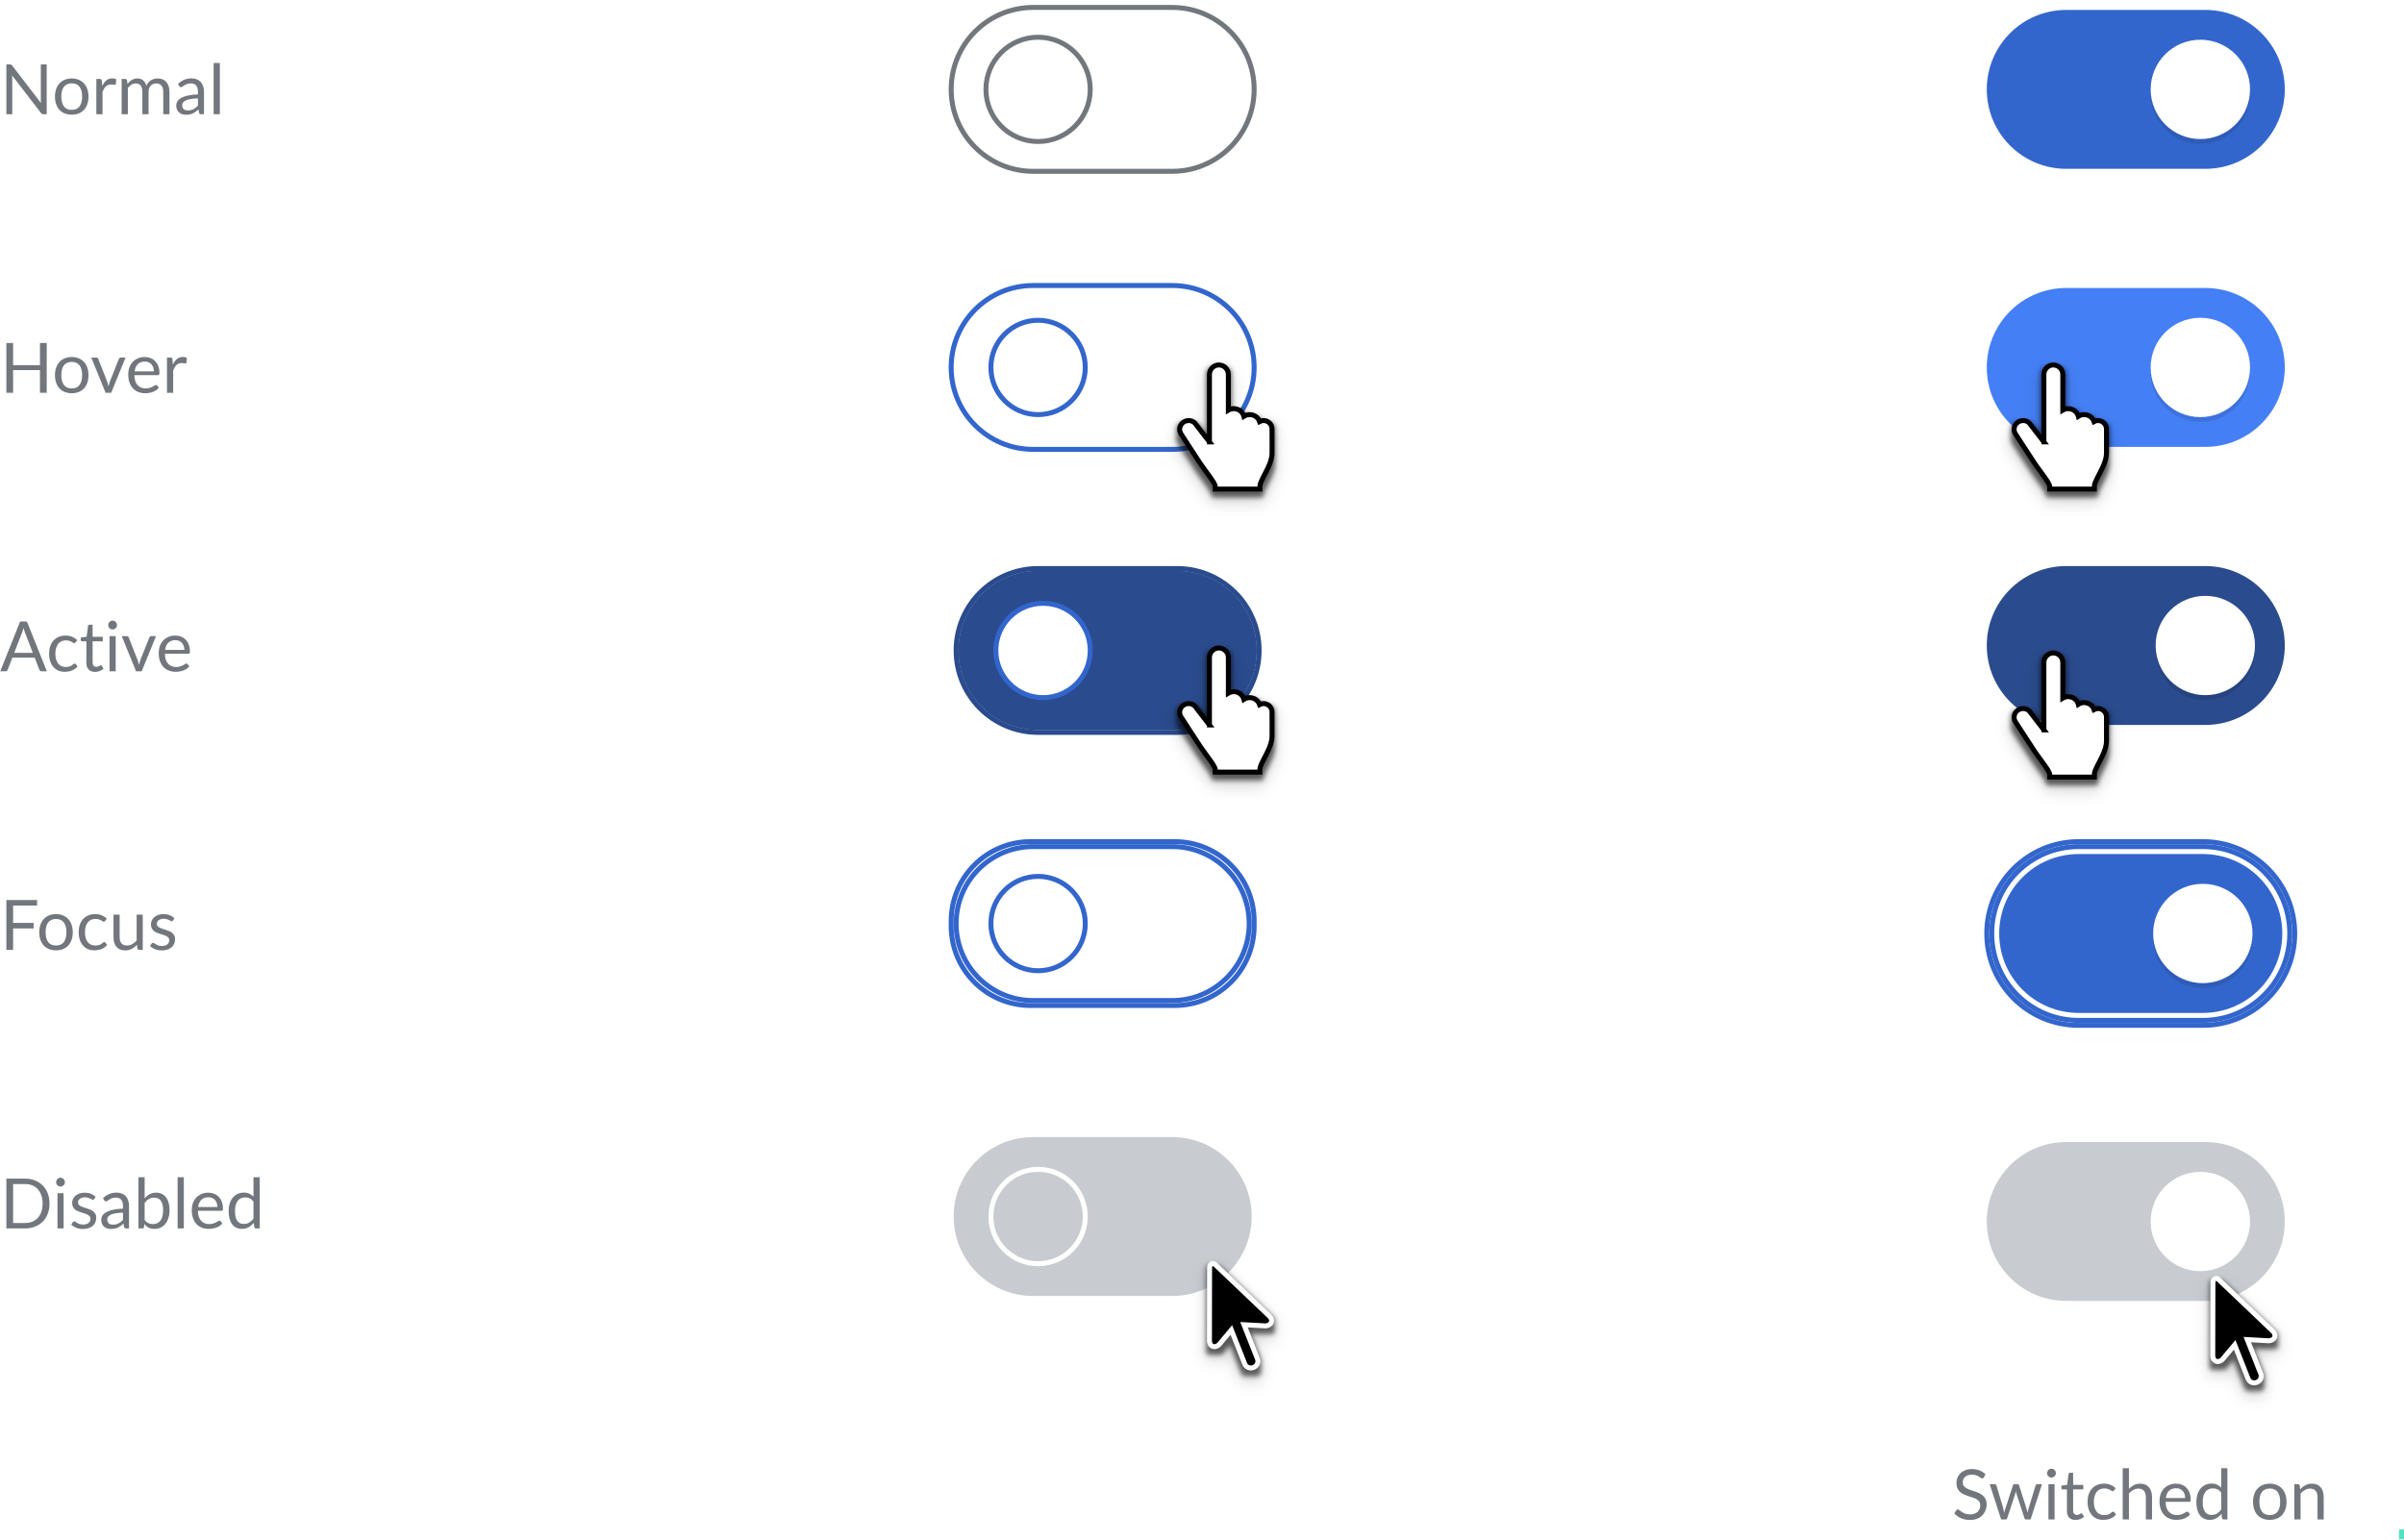
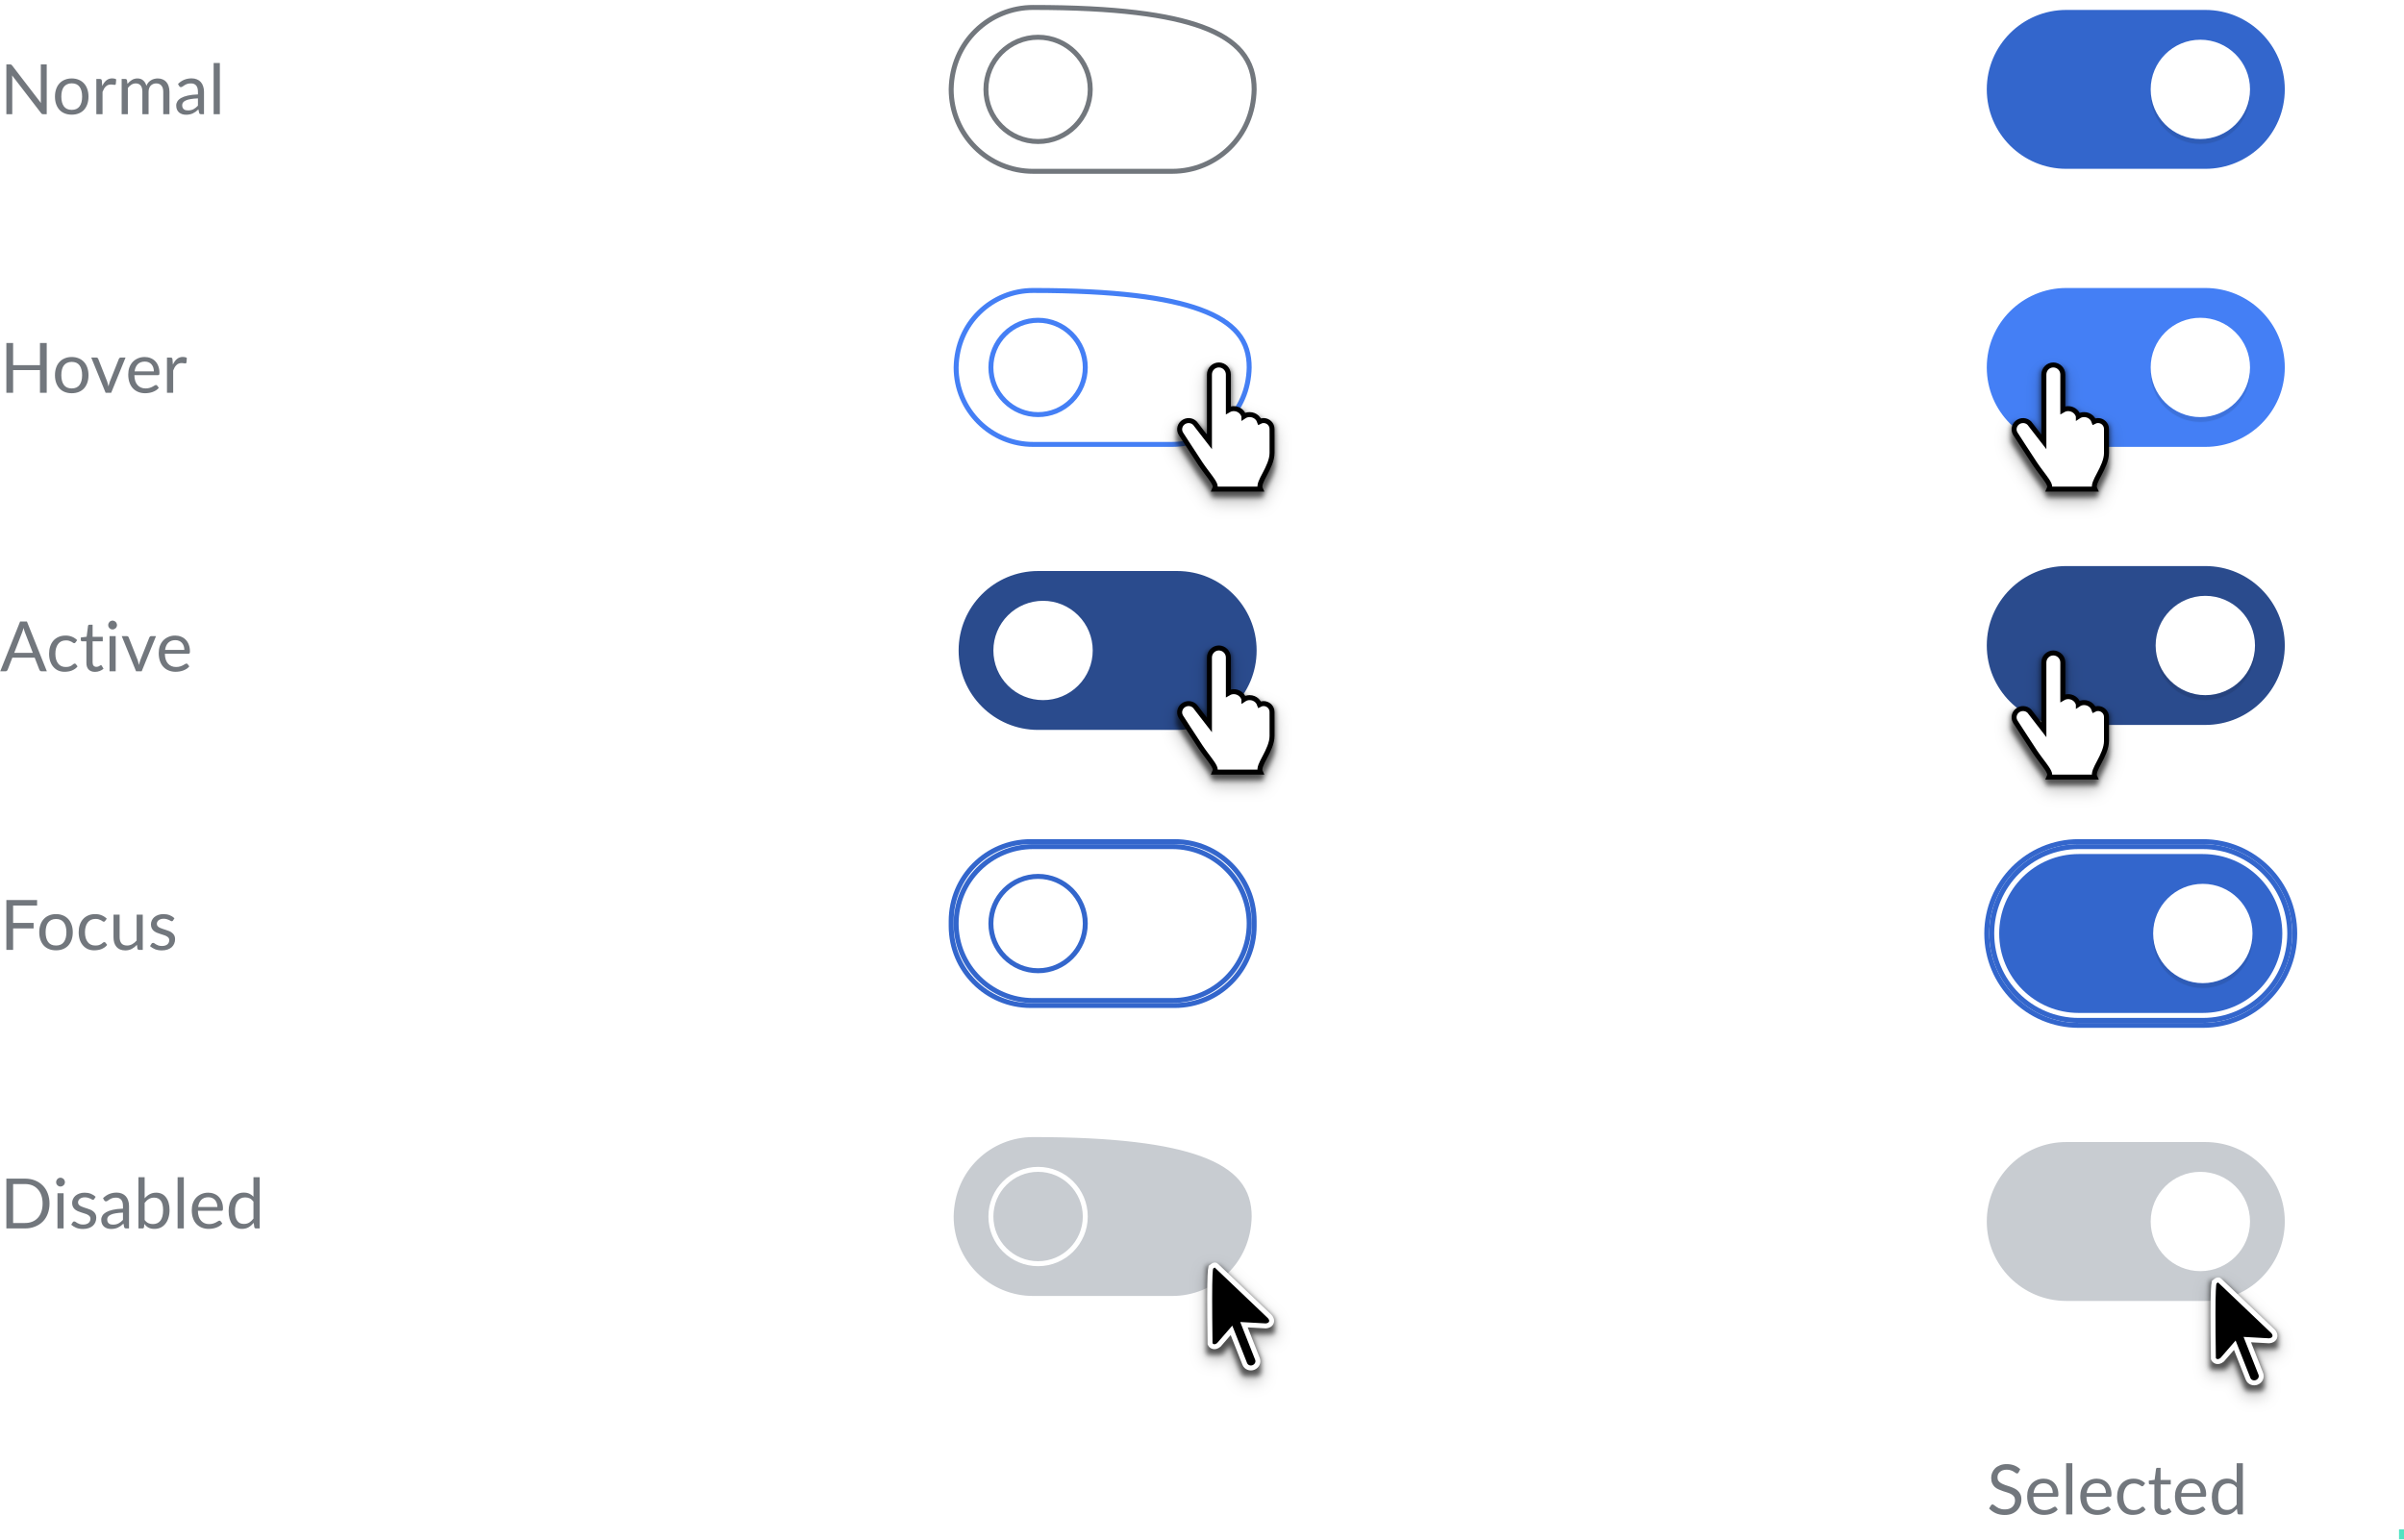
<svg xmlns="http://www.w3.org/2000/svg" xmlns:xlink="http://www.w3.org/1999/xlink" width="484" height="310" viewBox="0 0 484 310">
  <defs>
    <filter id="filter-3" width="105%" height="110%" x="-2.5%" y="-2.5%" filterUnits="objectBoundingBox">
      <feOffset dy="1" in="SourceAlpha" result="shadowOffsetOuter1" />
      <feComposite in="shadowOffsetOuter1" in2="SourceAlpha" operator="out" result="shadowOffsetOuter1" />
      <feColorMatrix in="shadowOffsetOuter1" values="0 0 0 0 0 0 0 0 0 0 0 0 0 0 0 0 0 0 0.1 0" />
    </filter>
    <filter id="filter-5" width="105%" height="110%" x="-2.5%" y="-2.5%" filterUnits="objectBoundingBox">
      <feOffset dy="1" in="SourceAlpha" result="shadowOffsetOuter1" />
      <feComposite in="shadowOffsetOuter1" in2="SourceAlpha" operator="out" result="shadowOffsetOuter1" />
      <feColorMatrix in="shadowOffsetOuter1" values="0 0 0 0 0 0 0 0 0 0 0 0 0 0 0 0 0 0 0.1 0" />
    </filter>
    <filter id="filter-7" width="105%" height="110%" x="-2.5%" y="-2.5%" filterUnits="objectBoundingBox">
      <feOffset dy="1" in="SourceAlpha" result="shadowOffsetOuter1" />
      <feComposite in="shadowOffsetOuter1" in2="SourceAlpha" operator="out" result="shadowOffsetOuter1" />
      <feColorMatrix in="shadowOffsetOuter1" values="0 0 0 0 0 0 0 0 0 0 0 0 0 0 0 0 0 0 0.1 0" />
    </filter>
    <filter id="filter-9" width="105%" height="110%" x="-2.5%" y="-2.5%" filterUnits="objectBoundingBox">
      <feOffset dy="1" in="SourceAlpha" result="shadowOffsetOuter1" />
      <feComposite in="shadowOffsetOuter1" in2="SourceAlpha" operator="out" result="shadowOffsetOuter1" />
      <feColorMatrix in="shadowOffsetOuter1" values="0 0 0 0 0 0 0 0 0 0 0 0 0 0 0 0 0 0 0.1 0" />
    </filter>
-     <filter id="filter-13" width="173.9%" height="154.2%" x="-36.9%" y="-18.8%" filterUnits="objectBoundingBox">
-       <feMorphology in="SourceAlpha" operator="dilate" radius="1" result="shadowSpreadOuter1" />
-       <feOffset dy="1" in="shadowSpreadOuter1" result="shadowOffsetOuter1" />
-       <feGaussianBlur in="shadowOffsetOuter1" result="shadowBlurOuter1" stdDeviation=".5" />
-       <feComposite in="shadowBlurOuter1" in2="SourceAlpha" operator="out" result="shadowBlurOuter1" />
-       <feColorMatrix in="shadowBlurOuter1" result="shadowMatrixOuter1" values="0 0 0 0 0 0 0 0 0 0 0 0 0 0 0 0 0 0 0.583 0" />
-       <feMorphology in="SourceAlpha" operator="dilate" radius="1" result="shadowSpreadOuter2" />
-       <feOffset dy="2" in="shadowSpreadOuter2" result="shadowOffsetOuter2" />
-       <feGaussianBlur in="shadowOffsetOuter2" result="shadowBlurOuter2" stdDeviation="1.5" />
-       <feComposite in="shadowBlurOuter2" in2="SourceAlpha" operator="out" result="shadowBlurOuter2" />
-       <feColorMatrix in="shadowBlurOuter2" result="shadowMatrixOuter2" values="0 0 0 0 0 0 0 0 0 0 0 0 0 0 0 0 0 0 0.179 0" />
-       <feMerge>
-         <feMergeNode in="shadowMatrixOuter1" />
-         <feMergeNode in="shadowMatrixOuter2" />
-       </feMerge>
-     </filter>
-     <filter id="filter-15" width="173.9%" height="154.2%" x="-36.9%" y="-18.8%" filterUnits="objectBoundingBox">
-       <feMorphology in="SourceAlpha" operator="dilate" radius="1" result="shadowSpreadOuter1" />
-       <feOffset dy="1" in="shadowSpreadOuter1" result="shadowOffsetOuter1" />
-       <feGaussianBlur in="shadowOffsetOuter1" result="shadowBlurOuter1" stdDeviation=".5" />
-       <feComposite in="shadowBlurOuter1" in2="SourceAlpha" operator="out" result="shadowBlurOuter1" />
-       <feColorMatrix in="shadowBlurOuter1" result="shadowMatrixOuter1" values="0 0 0 0 0 0 0 0 0 0 0 0 0 0 0 0 0 0 0.583 0" />
-       <feMorphology in="SourceAlpha" operator="dilate" radius="1" result="shadowSpreadOuter2" />
-       <feOffset dy="2" in="shadowSpreadOuter2" result="shadowOffsetOuter2" />
-       <feGaussianBlur in="shadowOffsetOuter2" result="shadowBlurOuter2" stdDeviation="1.5" />
-       <feComposite in="shadowBlurOuter2" in2="SourceAlpha" operator="out" result="shadowBlurOuter2" />
-       <feColorMatrix in="shadowBlurOuter2" result="shadowMatrixOuter2" values="0 0 0 0 0 0 0 0 0 0 0 0 0 0 0 0 0 0 0.179 0" />
-       <feMerge>
-         <feMergeNode in="shadowMatrixOuter1" />
-         <feMergeNode in="shadowMatrixOuter2" />
-       </feMerge>
-     </filter>
-     <filter id="filter-17" width="220.2%" height="165%" x="-56.2%" y="-22.5%" filterUnits="objectBoundingBox">
-       <feMorphology in="SourceAlpha" operator="dilate" radius="1" result="shadowSpreadOuter1" />
-       <feOffset dy="1" in="shadowSpreadOuter1" result="shadowOffsetOuter1" />
-       <feGaussianBlur in="shadowOffsetOuter1" result="shadowBlurOuter1" stdDeviation=".5" />
-       <feComposite in="shadowBlurOuter1" in2="SourceAlpha" operator="out" result="shadowBlurOuter1" />
-       <feColorMatrix in="shadowBlurOuter1" result="shadowMatrixOuter1" values="0 0 0 0 0 0 0 0 0 0 0 0 0 0 0 0 0 0 0.583 0" />
-       <feMorphology in="SourceAlpha" operator="dilate" radius="1" result="shadowSpreadOuter2" />
-       <feOffset dy="2" in="shadowSpreadOuter2" result="shadowOffsetOuter2" />
-       <feGaussianBlur in="shadowOffsetOuter2" result="shadowBlurOuter2" stdDeviation="1.5" />
-       <feComposite in="shadowBlurOuter2" in2="SourceAlpha" operator="out" result="shadowBlurOuter2" />
-       <feColorMatrix in="shadowBlurOuter2" result="shadowMatrixOuter2" values="0 0 0 0 0 0 0 0 0 0 0 0 0 0 0 0 0 0 0.179 0" />
-       <feMerge>
-         <feMergeNode in="shadowMatrixOuter1" />
-         <feMergeNode in="shadowMatrixOuter2" />
-       </feMerge>
-     </filter>
-     <filter id="filter-19" width="173.9%" height="154.2%" x="-36.9%" y="-18.8%" filterUnits="objectBoundingBox">
-       <feMorphology in="SourceAlpha" operator="dilate" radius="1" result="shadowSpreadOuter1" />
-       <feOffset dy="1" in="shadowSpreadOuter1" result="shadowOffsetOuter1" />
-       <feGaussianBlur in="shadowOffsetOuter1" result="shadowBlurOuter1" stdDeviation=".5" />
-       <feComposite in="shadowBlurOuter1" in2="SourceAlpha" operator="out" result="shadowBlurOuter1" />
-       <feColorMatrix in="shadowBlurOuter1" result="shadowMatrixOuter1" values="0 0 0 0 0 0 0 0 0 0 0 0 0 0 0 0 0 0 0.583 0" />
-       <feMorphology in="SourceAlpha" operator="dilate" radius="1" result="shadowSpreadOuter2" />
-       <feOffset dy="2" in="shadowSpreadOuter2" result="shadowOffsetOuter2" />
-       <feGaussianBlur in="shadowOffsetOuter2" result="shadowBlurOuter2" stdDeviation="1.5" />
-       <feComposite in="shadowBlurOuter2" in2="SourceAlpha" operator="out" result="shadowBlurOuter2" />
-       <feColorMatrix in="shadowBlurOuter2" result="shadowMatrixOuter2" values="0 0 0 0 0 0 0 0 0 0 0 0 0 0 0 0 0 0 0.179 0" />
-       <feMerge>
-         <feMergeNode in="shadowMatrixOuter1" />
-         <feMergeNode in="shadowMatrixOuter2" />
-       </feMerge>
-     </filter>
-     <filter id="filter-21" width="173.9%" height="154.2%" x="-36.9%" y="-18.8%" filterUnits="objectBoundingBox">
-       <feMorphology in="SourceAlpha" operator="dilate" radius="1" result="shadowSpreadOuter1" />
-       <feOffset dy="1" in="shadowSpreadOuter1" result="shadowOffsetOuter1" />
-       <feGaussianBlur in="shadowOffsetOuter1" result="shadowBlurOuter1" stdDeviation=".5" />
-       <feComposite in="shadowBlurOuter1" in2="SourceAlpha" operator="out" result="shadowBlurOuter1" />
-       <feColorMatrix in="shadowBlurOuter1" result="shadowMatrixOuter1" values="0 0 0 0 0 0 0 0 0 0 0 0 0 0 0 0 0 0 0.583 0" />
-       <feMorphology in="SourceAlpha" operator="dilate" radius="1" result="shadowSpreadOuter2" />
-       <feOffset dy="2" in="shadowSpreadOuter2" result="shadowOffsetOuter2" />
-       <feGaussianBlur in="shadowOffsetOuter2" result="shadowBlurOuter2" stdDeviation="1.5" />
-       <feComposite in="shadowBlurOuter2" in2="SourceAlpha" operator="out" result="shadowBlurOuter2" />
-       <feColorMatrix in="shadowBlurOuter2" result="shadowMatrixOuter2" values="0 0 0 0 0 0 0 0 0 0 0 0 0 0 0 0 0 0 0.179 0" />
-       <feMerge>
-         <feMergeNode in="shadowMatrixOuter1" />
-         <feMergeNode in="shadowMatrixOuter2" />
-       </feMerge>
-     </filter>
-     <filter id="filter-23" width="220.2%" height="165%" x="-56.2%" y="-22.5%" filterUnits="objectBoundingBox">
-       <feMorphology in="SourceAlpha" operator="dilate" radius="1" result="shadowSpreadOuter1" />
-       <feOffset dy="1" in="shadowSpreadOuter1" result="shadowOffsetOuter1" />
-       <feGaussianBlur in="shadowOffsetOuter1" result="shadowBlurOuter1" stdDeviation=".5" />
-       <feComposite in="shadowBlurOuter1" in2="SourceAlpha" operator="out" result="shadowBlurOuter1" />
-       <feColorMatrix in="shadowBlurOuter1" result="shadowMatrixOuter1" values="0 0 0 0 0 0 0 0 0 0 0 0 0 0 0 0 0 0 0.583 0" />
-       <feMorphology in="SourceAlpha" operator="dilate" radius="1" result="shadowSpreadOuter2" />
-       <feOffset dy="2" in="shadowSpreadOuter2" result="shadowOffsetOuter2" />
-       <feGaussianBlur in="shadowOffsetOuter2" result="shadowBlurOuter2" stdDeviation="1.5" />
-       <feComposite in="shadowBlurOuter2" in2="SourceAlpha" operator="out" result="shadowBlurOuter2" />
-       <feColorMatrix in="shadowBlurOuter2" result="shadowMatrixOuter2" values="0 0 0 0 0 0 0 0 0 0 0 0 0 0 0 0 0 0 0.179 0" />
+     <filter id="filter-12" width="173.9%" height="154.2%" x="-36.9%" y="-18.8%" filterUnits="objectBoundingBox">
+       <feMorphology in="SourceAlpha" operator="dilate" radius="1" result="shadowSpreadOuter1" />
+       <feOffset dy="1" in="shadowSpreadOuter1" result="shadowOffsetOuter1" />
+       <feGaussianBlur in="shadowOffsetOuter1" result="shadowBlurOuter1" stdDeviation=".5" />
+       <feComposite in="shadowBlurOuter1" in2="SourceAlpha" operator="out" result="shadowBlurOuter1" />
+       <feColorMatrix in="shadowBlurOuter1" result="shadowMatrixOuter1" values="0 0 0 0 0 0 0 0 0 0 0 0 0 0 0 0 0 0 0.583 0" />
+       <feMorphology in="SourceAlpha" operator="dilate" radius="1" result="shadowSpreadOuter2" />
+       <feOffset dy="2" in="shadowSpreadOuter2" result="shadowOffsetOuter2" />
+       <feGaussianBlur in="shadowOffsetOuter2" result="shadowBlurOuter2" stdDeviation="1.5" />
+       <feComposite in="shadowBlurOuter2" in2="SourceAlpha" operator="out" result="shadowBlurOuter2" />
+       <feColorMatrix in="shadowBlurOuter2" result="shadowMatrixOuter2" values="0 0 0 0 0 0 0 0 0 0 0 0 0 0 0 0 0 0 0.25 0" />
+       <feMerge>
+         <feMergeNode in="shadowMatrixOuter1" />
+         <feMergeNode in="shadowMatrixOuter2" />
+       </feMerge>
+     </filter>
+     <filter id="filter-14" width="173.9%" height="154.2%" x="-36.9%" y="-18.8%" filterUnits="objectBoundingBox">
+       <feMorphology in="SourceAlpha" operator="dilate" radius="1" result="shadowSpreadOuter1" />
+       <feOffset dy="1" in="shadowSpreadOuter1" result="shadowOffsetOuter1" />
+       <feGaussianBlur in="shadowOffsetOuter1" result="shadowBlurOuter1" stdDeviation=".5" />
+       <feComposite in="shadowBlurOuter1" in2="SourceAlpha" operator="out" result="shadowBlurOuter1" />
+       <feColorMatrix in="shadowBlurOuter1" result="shadowMatrixOuter1" values="0 0 0 0 0 0 0 0 0 0 0 0 0 0 0 0 0 0 0.583 0" />
+       <feMorphology in="SourceAlpha" operator="dilate" radius="1" result="shadowSpreadOuter2" />
+       <feOffset dy="2" in="shadowSpreadOuter2" result="shadowOffsetOuter2" />
+       <feGaussianBlur in="shadowOffsetOuter2" result="shadowBlurOuter2" stdDeviation="1.5" />
+       <feComposite in="shadowBlurOuter2" in2="SourceAlpha" operator="out" result="shadowBlurOuter2" />
+       <feColorMatrix in="shadowBlurOuter2" result="shadowMatrixOuter2" values="0 0 0 0 0 0 0 0 0 0 0 0 0 0 0 0 0 0 0.25 0" />
+       <feMerge>
+         <feMergeNode in="shadowMatrixOuter1" />
+         <feMergeNode in="shadowMatrixOuter2" />
+       </feMerge>
+     </filter>
+     <filter id="filter-16" width="212.4%" height="164.2%" x="-56%" y="-21.7%" filterUnits="objectBoundingBox">
+       <feMorphology in="SourceAlpha" operator="dilate" radius="1" result="shadowSpreadOuter1" />
+       <feOffset dy="1" in="shadowSpreadOuter1" result="shadowOffsetOuter1" />
+       <feGaussianBlur in="shadowOffsetOuter1" result="shadowBlurOuter1" stdDeviation=".5" />
+       <feComposite in="shadowBlurOuter1" in2="SourceAlpha" operator="out" result="shadowBlurOuter1" />
+       <feColorMatrix in="shadowBlurOuter1" result="shadowMatrixOuter1" values="0 0 0 0 0 0 0 0 0 0 0 0 0 0 0 0 0 0 0.583 0" />
+       <feMorphology in="SourceAlpha" operator="dilate" radius="1" result="shadowSpreadOuter2" />
+       <feOffset dy="2" in="shadowSpreadOuter2" result="shadowOffsetOuter2" />
+       <feGaussianBlur in="shadowOffsetOuter2" result="shadowBlurOuter2" stdDeviation="1.5" />
+       <feComposite in="shadowBlurOuter2" in2="SourceAlpha" operator="out" result="shadowBlurOuter2" />
+       <feColorMatrix in="shadowBlurOuter2" result="shadowMatrixOuter2" values="0 0 0 0 0 0 0 0 0 0 0 0 0 0 0 0 0 0 0.25 0" />
+       <feMerge>
+         <feMergeNode in="shadowMatrixOuter1" />
+         <feMergeNode in="shadowMatrixOuter2" />
+       </feMerge>
+     </filter>
+     <filter id="filter-18" width="173.9%" height="154.2%" x="-36.9%" y="-18.8%" filterUnits="objectBoundingBox">
+       <feMorphology in="SourceAlpha" operator="dilate" radius="1" result="shadowSpreadOuter1" />
+       <feOffset dy="1" in="shadowSpreadOuter1" result="shadowOffsetOuter1" />
+       <feGaussianBlur in="shadowOffsetOuter1" result="shadowBlurOuter1" stdDeviation=".5" />
+       <feComposite in="shadowBlurOuter1" in2="SourceAlpha" operator="out" result="shadowBlurOuter1" />
+       <feColorMatrix in="shadowBlurOuter1" result="shadowMatrixOuter1" values="0 0 0 0 0 0 0 0 0 0 0 0 0 0 0 0 0 0 0.583 0" />
+       <feMorphology in="SourceAlpha" operator="dilate" radius="1" result="shadowSpreadOuter2" />
+       <feOffset dy="2" in="shadowSpreadOuter2" result="shadowOffsetOuter2" />
+       <feGaussianBlur in="shadowOffsetOuter2" result="shadowBlurOuter2" stdDeviation="1.5" />
+       <feComposite in="shadowBlurOuter2" in2="SourceAlpha" operator="out" result="shadowBlurOuter2" />
+       <feColorMatrix in="shadowBlurOuter2" result="shadowMatrixOuter2" values="0 0 0 0 0 0 0 0 0 0 0 0 0 0 0 0 0 0 0.25 0" />
+       <feMerge>
+         <feMergeNode in="shadowMatrixOuter1" />
+         <feMergeNode in="shadowMatrixOuter2" />
+       </feMerge>
+     </filter>
+     <filter id="filter-20" width="173.9%" height="154.2%" x="-36.9%" y="-18.8%" filterUnits="objectBoundingBox">
+       <feMorphology in="SourceAlpha" operator="dilate" radius="1" result="shadowSpreadOuter1" />
+       <feOffset dy="1" in="shadowSpreadOuter1" result="shadowOffsetOuter1" />
+       <feGaussianBlur in="shadowOffsetOuter1" result="shadowBlurOuter1" stdDeviation=".5" />
+       <feComposite in="shadowBlurOuter1" in2="SourceAlpha" operator="out" result="shadowBlurOuter1" />
+       <feColorMatrix in="shadowBlurOuter1" result="shadowMatrixOuter1" values="0 0 0 0 0 0 0 0 0 0 0 0 0 0 0 0 0 0 0.583 0" />
+       <feMorphology in="SourceAlpha" operator="dilate" radius="1" result="shadowSpreadOuter2" />
+       <feOffset dy="2" in="shadowSpreadOuter2" result="shadowOffsetOuter2" />
+       <feGaussianBlur in="shadowOffsetOuter2" result="shadowBlurOuter2" stdDeviation="1.5" />
+       <feComposite in="shadowBlurOuter2" in2="SourceAlpha" operator="out" result="shadowBlurOuter2" />
+       <feColorMatrix in="shadowBlurOuter2" result="shadowMatrixOuter2" values="0 0 0 0 0 0 0 0 0 0 0 0 0 0 0 0 0 0 0.25 0" />
+       <feMerge>
+         <feMergeNode in="shadowMatrixOuter1" />
+         <feMergeNode in="shadowMatrixOuter2" />
+       </feMerge>
+     </filter>
+     <filter id="filter-22" width="212.4%" height="164.2%" x="-56%" y="-21.7%" filterUnits="objectBoundingBox">
+       <feMorphology in="SourceAlpha" operator="dilate" radius="1" result="shadowSpreadOuter1" />
+       <feOffset dy="1" in="shadowSpreadOuter1" result="shadowOffsetOuter1" />
+       <feGaussianBlur in="shadowOffsetOuter1" result="shadowBlurOuter1" stdDeviation=".5" />
+       <feComposite in="shadowBlurOuter1" in2="SourceAlpha" operator="out" result="shadowBlurOuter1" />
+       <feColorMatrix in="shadowBlurOuter1" result="shadowMatrixOuter1" values="0 0 0 0 0 0 0 0 0 0 0 0 0 0 0 0 0 0 0.583 0" />
+       <feMorphology in="SourceAlpha" operator="dilate" radius="1" result="shadowSpreadOuter2" />
+       <feOffset dy="2" in="shadowSpreadOuter2" result="shadowOffsetOuter2" />
+       <feGaussianBlur in="shadowOffsetOuter2" result="shadowBlurOuter2" stdDeviation="1.5" />
+       <feComposite in="shadowBlurOuter2" in2="SourceAlpha" operator="out" result="shadowBlurOuter2" />
+       <feColorMatrix in="shadowBlurOuter2" result="shadowMatrixOuter2" values="0 0 0 0 0 0 0 0 0 0 0 0 0 0 0 0 0 0 0.25 0" />
      <feMerge>
        <feMergeNode in="shadowMatrixOuter1" />
        <feMergeNode in="shadowMatrixOuter2" />
      </feMerge>
    </filter>
    <path id="path-6" d="M43 26c5.523 0 10-4.477 10-10S48.523 6 43 6s-10 4.477-10 10 4.477 10 10 10z" />
-     <path id="path-12" d="M17.595 12.379a1.19 1.19 0 00-1.197-1.183 1.19 1.19 0 00-1.196 1.179v-.826c0-.857-.719-1.551-1.606-1.551-.886 0-1.592.694-1.592 1.55V10.35c0-.856-.728-1.55-1.611-1.55s-1.586.694-1.586 1.55V1.425C8.807.638 8.168 0 7.397 0c-.772 0-1.398.638-1.398 1.425v15.038l-3.603-4.659c-.346-.586-1.126-.779-1.742-.431-.617.348-.836 1.105-.49 1.691 0 0 2.817 4.369 3.967 6.093C5.281 20.882 7.17 23.01 7.17 24h7.989c0-1.672 2.443-4.283 2.443-6.798v-3.24l-.006-1.583z" />
-     <path id="path-14" d="M17.595 12.379a1.19 1.19 0 00-1.197-1.183 1.19 1.19 0 00-1.196 1.179v-.826c0-.857-.719-1.551-1.606-1.551-.886 0-1.592.694-1.592 1.55V10.35c0-.856-.728-1.55-1.611-1.55s-1.586.694-1.586 1.55V1.425C8.807.638 8.168 0 7.397 0c-.772 0-1.398.638-1.398 1.425v15.038l-3.603-4.659c-.346-.586-1.126-.779-1.742-.431-.617.348-.836 1.105-.49 1.691 0 0 2.817 4.369 3.967 6.093C5.281 20.882 7.17 23.01 7.17 24h7.989c0-1.672 2.443-4.283 2.443-6.798v-3.24l-.006-1.583z" />
-     <path id="path-16" d="M6.132 11.269l4.71.26c.72-.08.899-.568.397-1.085L.592.3C.09-.216.027-.049.026.671L0 14.984c-.001.72.467.947 1.04.505l2.742-3.272c.095-.074.208-.146.327-.218l2.97 7.517c.165.41.664.595 1.113.413.449-.18.68-.66.514-1.07l-2.972-7.518.398-.073z" />
-     <path id="path-18" d="M17.595 12.379a1.19 1.19 0 00-1.197-1.183 1.19 1.19 0 00-1.196 1.179v-.826c0-.857-.719-1.551-1.606-1.551-.886 0-1.592.694-1.592 1.55V10.35c0-.856-.728-1.55-1.611-1.55s-1.586.694-1.586 1.55V1.425C8.807.638 8.168 0 7.397 0c-.772 0-1.398.638-1.398 1.425v15.038l-3.603-4.659c-.346-.586-1.126-.779-1.742-.431-.617.348-.836 1.105-.49 1.691 0 0 2.817 4.369 3.967 6.093C5.281 20.882 7.17 23.01 7.17 24h7.989c0-1.672 2.443-4.283 2.443-6.798v-3.24l-.006-1.583z" />
-     <path id="path-20" d="M17.595 12.379a1.19 1.19 0 00-1.197-1.183 1.19 1.19 0 00-1.196 1.179v-.826c0-.857-.719-1.551-1.606-1.551-.886 0-1.592.694-1.592 1.55V10.35c0-.856-.728-1.55-1.611-1.55s-1.586.694-1.586 1.55V1.425C8.807.638 8.168 0 7.397 0c-.772 0-1.398.638-1.398 1.425v15.038l-3.603-4.659c-.346-.586-1.126-.779-1.742-.431-.617.348-.836 1.105-.49 1.691 0 0 2.817 4.369 3.967 6.093C5.281 20.882 7.17 23.01 7.17 24h7.989c0-1.672 2.443-4.283 2.443-6.798v-3.24l-.006-1.583z" />
-     <path id="path-22" d="M6.132 11.269l4.71.26c.72-.08.899-.568.397-1.085L.592.3C.09-.216.027-.049.026.671L0 14.984c-.001.72.467.947 1.04.505l2.742-3.272c.095-.074.208-.146.327-.218l2.97 7.517c.165.41.664.595 1.113.413.449-.18.68-.66.514-1.07l-2.972-7.518.398-.073z" />
+     <path id="path-11" d="M17.595 12.379a1.19 1.19 0 00-1.197-1.183 1.19 1.19 0 00-1.196 1.179v-.826c0-.857-.719-1.551-1.606-1.551-.886 0-1.592.694-1.592 1.55V10.35c0-.856-.728-1.55-1.611-1.55s-1.586.694-1.586 1.55V1.425C8.807.638 8.168 0 7.397 0c-.772 0-1.398.638-1.398 1.425v15.038l-3.603-4.659c-.346-.586-1.126-.779-1.742-.431-.617.348-.836 1.105-.49 1.691 0 0 2.817 4.369 3.967 6.093C5.281 20.882 7.17 23.01 7.17 24h7.989c0-1.672 2.443-4.283 2.443-6.798v-3.24l-.006-1.583z" />
+     <path id="path-13" d="M17.595 12.379a1.19 1.19 0 00-1.197-1.183 1.19 1.19 0 00-1.196 1.179v-.826c0-.857-.719-1.551-1.606-1.551-.886 0-1.592.694-1.592 1.55V10.35c0-.856-.728-1.55-1.611-1.55s-1.586.694-1.586 1.55V1.425C8.807.638 8.168 0 7.397 0c-.772 0-1.398.638-1.398 1.425v15.038l-3.603-4.659c-.346-.586-1.126-.779-1.742-.431-.617.348-.836 1.105-.49 1.691 0 0 2.817 4.369 3.967 6.093C5.281 20.882 7.17 23.01 7.17 24h7.989c0-1.672 2.443-4.283 2.443-6.798v-3.24l-.006-1.583z" />
+     <path id="path-15" d="M6.132 11.269l4.71.26c.72-.08.899-.568.397-1.085L.592.3C.09-.216.027-.049.026.671L0 14.984c-.001.72.467.947 1.04.505l2.742-3.272c.095-.074.208-.146.327-.218l2.97 7.517c.165.41.664.595 1.113.413.449-.18.68-.66.514-1.07l-2.972-7.518.398-.073z" />
+     <path id="path-17" d="M17.595 12.379a1.19 1.19 0 00-1.197-1.183 1.19 1.19 0 00-1.196 1.179v-.826c0-.857-.719-1.551-1.606-1.551-.886 0-1.592.694-1.592 1.55V10.35c0-.856-.728-1.55-1.611-1.55s-1.586.694-1.586 1.55V1.425C8.807.638 8.168 0 7.397 0c-.772 0-1.398.638-1.398 1.425v15.038l-3.603-4.659c-.346-.586-1.126-.779-1.742-.431-.617.348-.836 1.105-.49 1.691 0 0 2.817 4.369 3.967 6.093C5.281 20.882 7.17 23.01 7.17 24h7.989c0-1.672 2.443-4.283 2.443-6.798v-3.24l-.006-1.583z" />
+     <path id="path-19" d="M17.595 12.379a1.19 1.19 0 00-1.197-1.183 1.19 1.19 0 00-1.196 1.179v-.826c0-.857-.719-1.551-1.606-1.551-.886 0-1.592.694-1.592 1.55V10.35c0-.856-.728-1.55-1.611-1.55s-1.586.694-1.586 1.55V1.425C8.807.638 8.168 0 7.397 0c-.772 0-1.398.638-1.398 1.425v15.038l-3.603-4.659c-.346-.586-1.126-.779-1.742-.431-.617.348-.836 1.105-.49 1.691 0 0 2.817 4.369 3.967 6.093C5.281 20.882 7.17 23.01 7.17 24h7.989c0-1.672 2.443-4.283 2.443-6.798v-3.24l-.006-1.583z" />
+     <path id="path-21" d="M6.132 11.269l4.71.26c.72-.08.899-.568.397-1.085L.592.3C.09-.216.027-.049.026.671L0 14.984c-.001.72.467.947 1.04.505l2.742-3.272c.095-.074.208-.146.327-.218l2.97 7.517c.165.41.664.595 1.113.413.449-.18.68-.66.514-1.07l-2.972-7.518.398-.073z" />
    <circle id="path-2" cx="43.5" cy="18" r="10" />
    <circle id="path-4" cx="44" cy="16" r="10" />
    <circle id="path-8" cx="43" cy="16" r="10" />
    <rect id="path-1" width="61" height="36" x=".5" y="0" rx="18" />
    <rect id="path-10" width="60" height="32" x="0" y="0" rx="16" />
-     <rect id="path-11" width="60" height="32" x="0" y="0" rx="16" />
  </defs>
  <g id="Artboard-page" fill="none" fill-rule="evenodd" stroke="none" stroke-width="1">
    <g id="WikimediaUI-components_overview" transform="translate(-6640 -254)">
      <path fill="#FFF" d="M0 0h14720v3264H0z" />
      <g id="TOGGLE-SWITCH" transform="translate(6640 143)">
        <g id="Toggle-Switch-X" transform="translate(0 113)">
          <text id="Normal-Hover-Active" fill="#72777D" font-family="Lato-Regular, Lato, sans-serif" font-size="14" font-weight="normal">
            <tspan x="0" y="21">Normal</tspan>
            <tspan x="0" y="77.1">Hover</tspan>
            <tspan x="0" y="133.2">Active</tspan>
            <tspan x="0" y="189.3">Focus</tspan>
            <tspan x="0" y="245.4">Disabled</tspan>
          </text>
          <g id="Toggle-switch-/-:on-/-:disabled" transform="translate(400 228)">
            <rect id="Mediawiki.Neutral.Hover-copy-34" width="59" height="31" x=".5" y=".5" fill="#C8CCD1" stroke="#C8CCD1" stroke-width="1" rx="15.5" />
            <path id="Oval-45-Copy-18" fill="#FFF" d="M43 26c5.523 0 10-4.477 10-10S48.523 6 43 6s-10 4.477-10 10 4.477 10 10 10z" />
          </g>
          <g id="Toggle-switch-/-:on-/-:focus" transform="translate(400 168)">
            <g id="Mediawiki.Neutral.Hover-copy-20">
              <rect width="59" height="34" x="1.5" y="1" fill="#36C" stroke="#FFF" stroke-linejoin="square" stroke-width="2" rx="17" />
              <rect width="62" height="37" y="-.5" stroke="#36C" rx="18.5" />
              <rect width="60" height="35" x="1" y=".5" stroke="#36C" stroke-linejoin="square" rx="17.5" />
            </g>
            <g id="Oval-45-Copy-4">
              <use fill="#000" filter="url(#filter-3)" xlink:href="#path-2" />
              <circle cx="43.5" cy="18" r="9.5" fill="#FFF" stroke="#FFF" stroke-linejoin="square" />
            </g>
          </g>
          <g id="Toggle-switch-/-:on-/-:active" transform="translate(400 112)">
            <rect id="Mediawiki.Neutral.Hover-copy-23" width="59" height="31" x=".5" y=".5" fill="#2A4B8D" fill-rule="evenodd" stroke="#2A4B8D" stroke-width="1" rx="15.5" />
            <g id="Oval-45-Copy-7">
              <use fill="#000" filter="url(#filter-5)" xlink:href="#path-4" />
              <circle cx="44" cy="16" r="9.5" fill="#FFF" stroke="#FFF" stroke-linejoin="square" />
            </g>
          </g>
          <g id="Toggle-switch-/-:on-/-:hover" transform="translate(400 56)">
            <rect id="Mediawiki.Neutral.Hover-copy-21" width="59" height="31" x=".5" y=".5" fill="#447FF5" fill-rule="evenodd" stroke="#447FF5" stroke-width="1" rx="15.5" />
            <g id="Oval-45-Copy-5">
              <use fill="#000" filter="url(#filter-7)" xlink:href="#path-6" />
-               <path fill="#FFF" stroke="#FFF" stroke-linejoin="square" d="M43 25.5a9.5 9.5 0 100-19 9.5 9.5 0 000 19z" />
+               <path fill="#FFF" stroke="#FFF" stroke-linejoin="square" d="M43 6.5a9.47 9.47 0 00-6.718 2.782A9.47 9.47 0 0033.5 16a9.47 9.47 0 002.782 6.718A9.47 9.47 0 0043 25.5a9.47 9.47 0 006.718-2.782A9.47 9.47 0 0052.5 16a9.47 9.47 0 00-2.782-6.718A9.47 9.47 0 0043 6.5z" />
            </g>
          </g>
          <g id="Toggle-switch-/-:on-/-!default" transform="translate(400)">
            <rect id="Mediawiki.Neutral.Hover-copy-33" width="59" height="31" x=".5" y=".5" fill="#36C" fill-rule="evenodd" stroke="#36C" stroke-width="1" rx="15.5" />
            <g id="Oval-45-Copy-17">
              <use fill="#000" filter="url(#filter-9)" xlink:href="#path-8" />
              <circle cx="43" cy="16" r="9.5" fill="#FFF" stroke="#FFF" stroke-linejoin="square" />
            </g>
          </g>
          <path id="Line-Copy-17" stroke="#50E3C2" stroke-dasharray="1 3" stroke-linecap="square" d="M483.5 306.5v302" />
          <g id="Toggle-switch-/-:disabled" transform="translate(192 227)">
-             <path id="Mediawiki.Neutral.Hover-copy-30" fill="#C8CCD1" fill-rule="evenodd" stroke="#C8CCD1" d="M16 .5C7.44.5.5 7.438.5 16c0 8.56 6.94 15.5 15.5 15.5h28c8.561 0 15.5-6.938 15.5-15.5C59.5 7.44 52.56.5 44 .5H16z" />
+             <path id="Mediawiki.Neutral.Hover-copy-30" fill="#C8CCD1" fill-rule="evenodd" stroke="#C8CCD1" d="M16 .5A15.45 15.45 0 005.148 4.932C2.345 7.68.584 11.487.5 16.009c0 4.271 1.735 8.146 4.54 10.951A15.451 15.451 0 0016 31.5h28a15.45 15.45 0 0010.852-4.432c2.803-2.749 4.564-6.555 4.648-11.077 0-2.487-.59-4.847-2.345-6.93-1.533-1.818-3.94-3.419-7.56-4.735C43.019 1.934 32.5.5 16 .5z" />
            <circle id="Oval-45-Copy-15" cx="17" cy="16" r="9.5" stroke="#FFF" />
          </g>
          <g id="Toggle-switch-/-:active" transform="translate(193 113)">
-             <g id="Mediawiki.Neutral.Hover-copy-31">
-               <use fill="#2A4B8D" xlink:href="#path-10" />
-               <rect width="61" height="33" x="-.5" y="-.5" stroke="#2A4B8D" rx="16.5" />
-               <rect width="59" height="31" x=".5" y=".5" stroke="#2A4B8D" stroke-linejoin="square" rx="15.5" />
-             </g>
-             <path id="Oval-45-Copy-16" fill="#FFF" fill-rule="evenodd" stroke="#36C" stroke-width="1" d="M17 25.5a9.5 9.5 0 100-19 9.5 9.5 0 000 19z" />
+             <rect id="Mediawiki.Neutral.Hover-copy-31" width="59" height="31" x=".5" y=".5" fill="#2A4B8D" stroke="#2A4B8D" rx="15.5" />
+             <path id="Oval-45-Copy-16" fill="#FFF" stroke="#FFF" d="M17 6.5a9.47 9.47 0 00-6.718 2.782A9.47 9.47 0 007.5 16a9.47 9.47 0 002.782 6.718A9.47 9.47 0 0017 25.5a9.47 9.47 0 006.718-2.782A9.47 9.47 0 0026.5 16a9.47 9.47 0 00-2.782-6.718A9.47 9.47 0 0017 6.5z" />
          </g>
          <g id="Toggle-switch-/-:focus" stroke="#36C" transform="translate(192 168)">
            <g id="Mediawiki.Neutral.Hover-copy-35">
              <rect width="59" height="31" x=".5" y=".5" stroke-linejoin="square" rx="15.5" />
              <rect width="61" height="33" x="-.5" y="-.5" rx="16" />
            </g>
            <circle id="Oval-45-Copy-19" cx="17" cy="16" r="9.5" />
          </g>
-           <g id="Toggle-switch-/-:hover" stroke="#36C" transform="translate(192 56)">
-             <path id="Mediawiki.Neutral.Hover-copy-29" d="M16-.5h28c9.113 0 16.5 7.387 16.5 16.5 0 9.114-7.387 16.5-16.5 16.5H16C6.887 32.5-.5 25.113-.5 16-.5 6.886 6.887-.5 16-.5z" />
-             <path id="Oval-45-Copy-14" d="M17 25.5a9.5 9.5 0 100-19 9.5 9.5 0 000 19z" />
+           <g id="Toggle-switch-/-:hover" stroke="#447FF5" transform="translate(192 56)">
+             <path id="Mediawiki.Neutral.Hover-copy-29" d="M16 .5A15.45 15.45 0 005.148 4.932C2.345 7.68.584 11.487.5 16.009c0 4.271 1.735 8.146 4.54 10.951A15.451 15.451 0 0016 31.5h28a15.45 15.45 0 0010.852-4.432c2.803-2.749 4.564-6.555 4.648-11.077 0-2.487-.59-4.847-2.345-6.93-1.533-1.818-3.94-3.419-7.56-4.735C43.019 1.934 32.5.5 16 .5z" />
+             <path id="Oval-45-Copy-14" d="M17 6.5a9.47 9.47 0 00-6.718 2.782A9.47 9.47 0 007.5 16a9.47 9.47 0 002.782 6.718A9.47 9.47 0 0017 25.5a9.47 9.47 0 006.718-2.782A9.47 9.47 0 0026.5 16a9.47 9.47 0 00-2.782-6.718A9.47 9.47 0 0017 6.5z" />
          </g>
          <g id="Toggle-switch-/-!default" fill="#FFF" stroke="#72777D" transform="translate(192)">
-             <path id="Mediawiki.Neutral.Hover-copy-28" d="M16-.5h28c9.113 0 16.5 7.387 16.5 16.5 0 9.114-7.387 16.5-16.5 16.5H16C6.887 32.5-.5 25.113-.5 16-.5 6.886 6.887-.5 16-.5z" />
+             <path id="Mediawiki.Neutral.Hover-copy-28" d="M16-.5A16.45 16.45 0 004.448 4.218C1.468 7.139-.41 11.182-.5 15.99c0 4.565 1.847 8.69 4.833 11.676A16.448 16.448 0 0016 32.5h28c4.498 0 8.575-1.8 11.552-4.718 2.98-2.921 4.858-6.964 4.948-11.773 0-2.741-.663-5.316-2.58-7.592-1.62-1.922-4.15-3.637-7.983-5.031C43.294.97 32.672-.5 16-.5z" />
            <circle id="Oval-45-Copy-13" cx="17" cy="16" r="10.5" />
          </g>
          <g id="Cursor-/-Pointer" transform="translate(406 130)">
            <g id="Cursor-Pointer">
-               <use fill="#000" filter="url(#filter-13)" xlink:href="#path-12" />
-               <path fill="#FFF" stroke="#000" d="M5.499 15V1.424C5.499.365 6.346-.5 7.396-.5c1.052 0 1.91.865 1.91 1.925v7.172a2.116 2.116 0 011.087-.298c.977 0 1.809.653 2.044 1.54.332-.216.73-.341 1.16-.341.926 0 1.716.584 1.996 1.399a1.7 1.7 0 01.805-.201 1.69 1.69 0 011.697 1.683v-.002l.006 1.586v3.239c0 .257-.022.519-.066.787-.155.942-.512 1.811-1.212 3.158-1.01 1.946-1.165 2.297-1.165 2.853v.5h-8.99V24c0-.421-.472-1.169-1.853-3.03l-.079-.106a34.473 34.473 0 01-1.02-1.43c-.39-.583-.991-1.5-1.748-2.664l-.027-.043a1115.225 1115.225 0 01-2.009-3.1l-.199-.309c-.49-.83-.181-1.897.675-2.38.85-.48 1.932-.212 2.383.56L5.5 15z" />
+               <use fill="#000" filter="url(#filter-12)" xlink:href="#path-11" />
+               <path fill="#FFF" stroke="#000" d="M12.439 9.845a2.038 2.038 0 00-.561-.95 2.138 2.138 0 00-2.571-.298V1.425A1.925 1.925 0 007.397-.5c-.526 0-1.002.216-1.346.567-.34.348-.552.828-.552 1.358V15l-2.69-3.478a1.729 1.729 0 00-1.063-.768 1.83 1.83 0 00-1.338.184 1.778 1.778 0 00-.84 1.053c-.126.435-.08.912.176 1.345 0 0 2.82 4.373 3.971 6.1.345.517.755 1.07 1.161 1.617.868 1.17 1.793 2.306 1.793 2.948 0 .144-.047.312-.128.5h9.221c-.352-.755.25-1.803.875-2.996.704-1.343 1.464-2.841 1.464-4.302v-3.24l-.006-1.585c0-.464-.19-.885-.499-1.19a1.7 1.7 0 00-1.198-.491 1.7 1.7 0 00-.805.201 2.043 2.043 0 00-.514-.805 2.127 2.127 0 00-1.483-.594c-.43 0-.826.124-1.157.347z" />
            </g>
          </g>
          <g id="Cursor-/-Pointer" transform="translate(406 72)">
            <g id="Cursor-Pointer">
-               <use fill="#000" filter="url(#filter-15)" xlink:href="#path-14" />
-               <path fill="#FFF" stroke="#000" d="M5.499 15V1.424C5.499.365 6.346-.5 7.396-.5c1.052 0 1.91.865 1.91 1.925v7.172a2.116 2.116 0 011.087-.298c.977 0 1.809.653 2.044 1.54.332-.216.73-.341 1.16-.341.926 0 1.716.584 1.996 1.399a1.7 1.7 0 01.805-.201 1.69 1.69 0 011.697 1.683v-.002l.006 1.586v3.239c0 .257-.022.519-.066.787-.155.942-.512 1.811-1.212 3.158-1.01 1.946-1.165 2.297-1.165 2.853v.5h-8.99V24c0-.421-.472-1.169-1.853-3.03l-.079-.106a34.473 34.473 0 01-1.02-1.43c-.39-.583-.991-1.5-1.748-2.664l-.027-.043a1115.225 1115.225 0 01-2.009-3.1l-.199-.309c-.49-.83-.181-1.897.675-2.38.85-.48 1.932-.212 2.383.56L5.5 15z" />
+               <use fill="#000" filter="url(#filter-14)" xlink:href="#path-13" />
+               <path fill="#FFF" stroke="#000" d="M12.439 9.845a2.038 2.038 0 00-.561-.95 2.138 2.138 0 00-2.571-.298V1.425A1.925 1.925 0 007.397-.5c-.526 0-1.002.216-1.346.567-.34.348-.552.828-.552 1.358V15l-2.69-3.478a1.729 1.729 0 00-1.063-.768 1.83 1.83 0 00-1.338.184 1.778 1.778 0 00-.84 1.053c-.126.435-.08.912.176 1.345 0 0 2.82 4.373 3.971 6.1.345.517.755 1.07 1.161 1.617.868 1.17 1.793 2.306 1.793 2.948 0 .144-.047.312-.128.5h9.221c-.352-.755.25-1.803.875-2.996.704-1.343 1.464-2.841 1.464-4.302v-3.24l-.006-1.585c0-.464-.19-.885-.499-1.19a1.7 1.7 0 00-1.198-.491 1.7 1.7 0 00-.805.201 2.043 2.043 0 00-.514-.805 2.127 2.127 0 00-1.483-.594c-.43 0-.826.124-1.157.347z" />
            </g>
          </g>
          <g id="Cursor-/-!default" transform="translate(446 256)">
            <g id="Cursor" fill="#000">
-               <use filter="url(#filter-17)" xlink:href="#path-16" />
-               <path stroke="#FFF" d="M6.448 11.787l2.721 6.886c.273.675-.094 1.44-.79 1.72-.696.283-1.491-.013-1.765-.692l-2.708-6.853-2.483 2.963-.077.075c-.901.695-1.848.236-1.846-.902L-.474.669c0-.618.027-.82.271-1.028.4-.34.694-.163 1.14.298l10.66 10.157c.793.817.432 1.805-.782 1.933l-4.367-.242z" />
+               <use filter="url(#filter-16)" xlink:href="#path-15" />
+               <path stroke="#FFF" d="M3.936 12.924L6.614 19.7c.137.34.408.59.741.713.31.116.677.12 1.025-.02.346-.14.606-.398.75-.697a1.26 1.26 0 00.039-1.024l-2.72-6.886 4.404.244a1.63 1.63 0 00.67-.195.977.977 0 00.445-.514.97.97 0 00-.011-.68 1.584 1.584 0 00-.366-.554L.943-.055C.7-.303.478-.353-.217.204c-.07.246-.131.76-.17 1.734-.078 1.911-.1 5.713.008 13.687a.971.971 0 00.465.498.98.98 0 00.678.06c.191-.048.405-.153.627-.333l2.545-2.926z" />
            </g>
          </g>
          <g id="Cursor-/-Pointer" transform="translate(238 129)">
            <g id="Cursor-Pointer">
-               <use fill="#000" filter="url(#filter-19)" xlink:href="#path-18" />
-               <path fill="#FFF" stroke="#000" d="M5.499 15V1.424C5.499.365 6.346-.5 7.396-.5c1.052 0 1.91.865 1.91 1.925v7.172a2.116 2.116 0 011.087-.298c.977 0 1.809.653 2.044 1.54.332-.216.73-.341 1.16-.341.926 0 1.716.584 1.996 1.399a1.7 1.7 0 01.805-.201 1.69 1.69 0 011.697 1.683v-.002l.006 1.586v3.239c0 .257-.022.519-.066.787-.155.942-.512 1.811-1.212 3.158-1.01 1.946-1.165 2.297-1.165 2.853v.5h-8.99V24c0-.421-.472-1.169-1.853-3.03l-.079-.106a34.473 34.473 0 01-1.02-1.43c-.39-.583-.991-1.5-1.748-2.664l-.027-.043a1115.225 1115.225 0 01-2.009-3.1l-.199-.309c-.49-.83-.181-1.897.675-2.38.85-.48 1.932-.212 2.383.56L5.5 15z" />
+               <use fill="#000" filter="url(#filter-18)" xlink:href="#path-17" />
+               <path fill="#FFF" stroke="#000" d="M12.439 9.845a2.038 2.038 0 00-.561-.95 2.138 2.138 0 00-2.571-.298V1.425A1.925 1.925 0 007.397-.5c-.526 0-1.002.216-1.346.567-.34.348-.552.828-.552 1.358V15l-2.69-3.478a1.729 1.729 0 00-1.063-.768 1.83 1.83 0 00-1.338.184 1.778 1.778 0 00-.84 1.053c-.126.435-.08.912.176 1.345 0 0 2.82 4.373 3.971 6.1.345.517.755 1.07 1.161 1.617.868 1.17 1.793 2.306 1.793 2.948 0 .144-.047.312-.128.5h9.221c-.352-.755.25-1.803.875-2.996.704-1.343 1.464-2.841 1.464-4.302v-3.24l-.006-1.585c0-.464-.19-.885-.499-1.19a1.7 1.7 0 00-1.198-.491 1.7 1.7 0 00-.805.201 2.043 2.043 0 00-.514-.805 2.127 2.127 0 00-1.483-.594c-.43 0-.826.124-1.157.347z" />
            </g>
          </g>
          <g id="Cursor-/-Pointer" transform="translate(238 72)">
            <g id="Cursor-Pointer">
-               <use fill="#000" filter="url(#filter-21)" xlink:href="#path-20" />
-               <path fill="#FFF" stroke="#000" d="M5.499 15V1.424C5.499.365 6.346-.5 7.396-.5c1.052 0 1.91.865 1.91 1.925v7.172a2.116 2.116 0 011.087-.298c.977 0 1.809.653 2.044 1.54.332-.216.73-.341 1.16-.341.926 0 1.716.584 1.996 1.399a1.7 1.7 0 01.805-.201 1.69 1.69 0 011.697 1.683v-.002l.006 1.586v3.239c0 .257-.022.519-.066.787-.155.942-.512 1.811-1.212 3.158-1.01 1.946-1.165 2.297-1.165 2.853v.5h-8.99V24c0-.421-.472-1.169-1.853-3.03l-.079-.106a34.473 34.473 0 01-1.02-1.43c-.39-.583-.991-1.5-1.748-2.664l-.027-.043a1115.225 1115.225 0 01-2.009-3.1l-.199-.309c-.49-.83-.181-1.897.675-2.38.85-.48 1.932-.212 2.383.56L5.5 15z" />
+               <use fill="#000" filter="url(#filter-20)" xlink:href="#path-19" />
+               <path fill="#FFF" stroke="#000" d="M12.439 9.845a2.038 2.038 0 00-.561-.95 2.138 2.138 0 00-2.571-.298V1.425A1.925 1.925 0 007.397-.5c-.526 0-1.002.216-1.346.567-.34.348-.552.828-.552 1.358V15l-2.69-3.478a1.729 1.729 0 00-1.063-.768 1.83 1.83 0 00-1.338.184 1.778 1.778 0 00-.84 1.053c-.126.435-.08.912.176 1.345 0 0 2.82 4.373 3.971 6.1.345.517.755 1.07 1.161 1.617.868 1.17 1.793 2.306 1.793 2.948 0 .144-.047.312-.128.5h9.221c-.352-.755.25-1.803.875-2.996.704-1.343 1.464-2.841 1.464-4.302v-3.24l-.006-1.585c0-.464-.19-.885-.499-1.19a1.7 1.7 0 00-1.198-.491 1.7 1.7 0 00-.805.201 2.043 2.043 0 00-.514-.805 2.127 2.127 0 00-1.483-.594c-.43 0-.826.124-1.157.347z" />
            </g>
          </g>
          <g id="Cursor-/-!default" transform="translate(244 253)">
            <g id="Cursor" fill="#000">
-               <use filter="url(#filter-23)" xlink:href="#path-22" />
-               <path stroke="#FFF" d="M6.448 11.787l2.721 6.886c.273.675-.094 1.44-.79 1.72-.696.283-1.491-.013-1.765-.692l-2.708-6.853-2.483 2.963-.077.075c-.901.695-1.848.236-1.846-.902L-.474.669c0-.618.027-.82.271-1.028.4-.34.694-.163 1.14.298l10.66 10.157c.793.817.432 1.805-.782 1.933l-4.367-.242z" />
+               <use filter="url(#filter-22)" xlink:href="#path-21" />
+               <path stroke="#FFF" d="M3.936 12.924L6.614 19.7c.137.34.408.59.741.713.31.116.677.12 1.025-.02.346-.14.606-.398.75-.697a1.26 1.26 0 00.039-1.024l-2.72-6.886 4.404.244a1.63 1.63 0 00.67-.195.977.977 0 00.445-.514.97.97 0 00-.011-.68 1.584 1.584 0 00-.366-.554L.943-.055C.7-.303.478-.353-.217.204c-.07.246-.131.76-.17 1.734-.078 1.911-.1 5.713.008 13.687a.971.971 0 00.465.498.98.98 0 00.678.06c.191-.048.405-.153.627-.333l2.545-2.926z" />
            </g>
          </g>
        </g>
-         <text id="Switched-on" fill="#72777D" font-family="Lato-Regular, Lato, sans-serif" font-size="14" font-weight="normal">
-           <tspan x="393" y="417">Switched on</tspan>
+         <text id="Selected" fill="#72777D" font-family="Lato-Regular, Lato, sans-serif" font-size="14" font-weight="normal">
+           <tspan x="400" y="416">Selected</tspan>
        </text>
      </g>
    </g>
  </g>
</svg>
